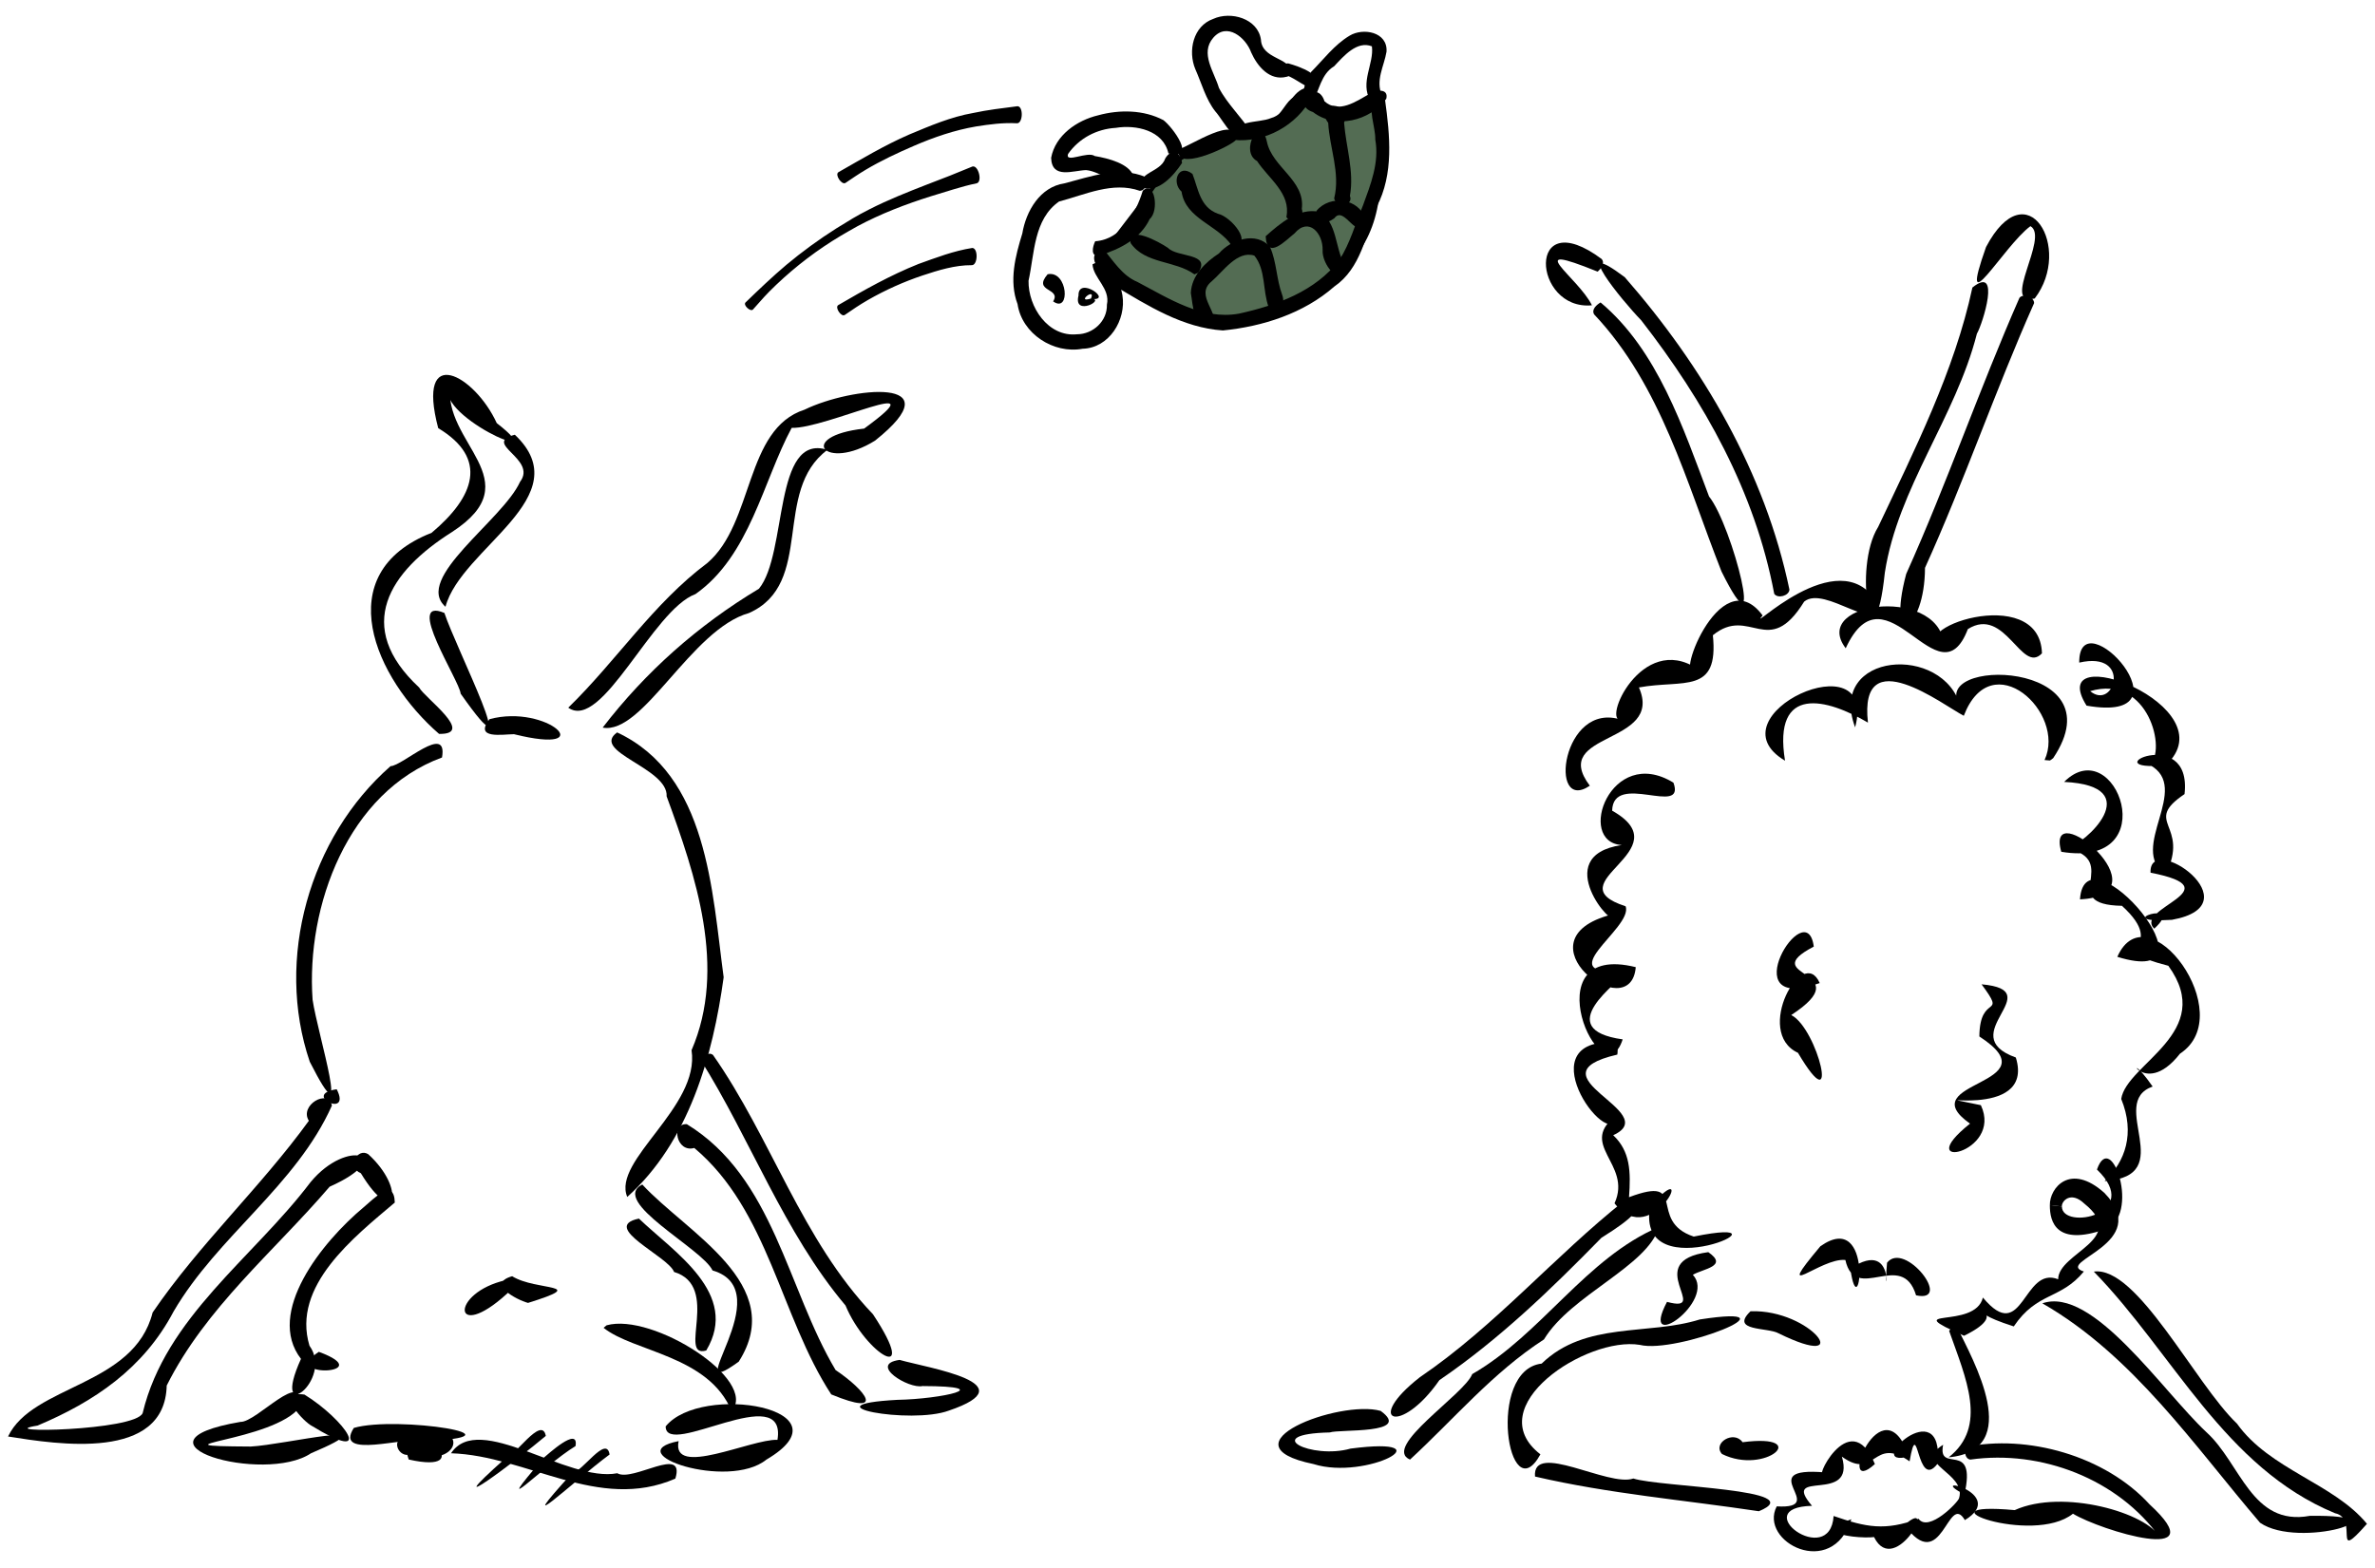
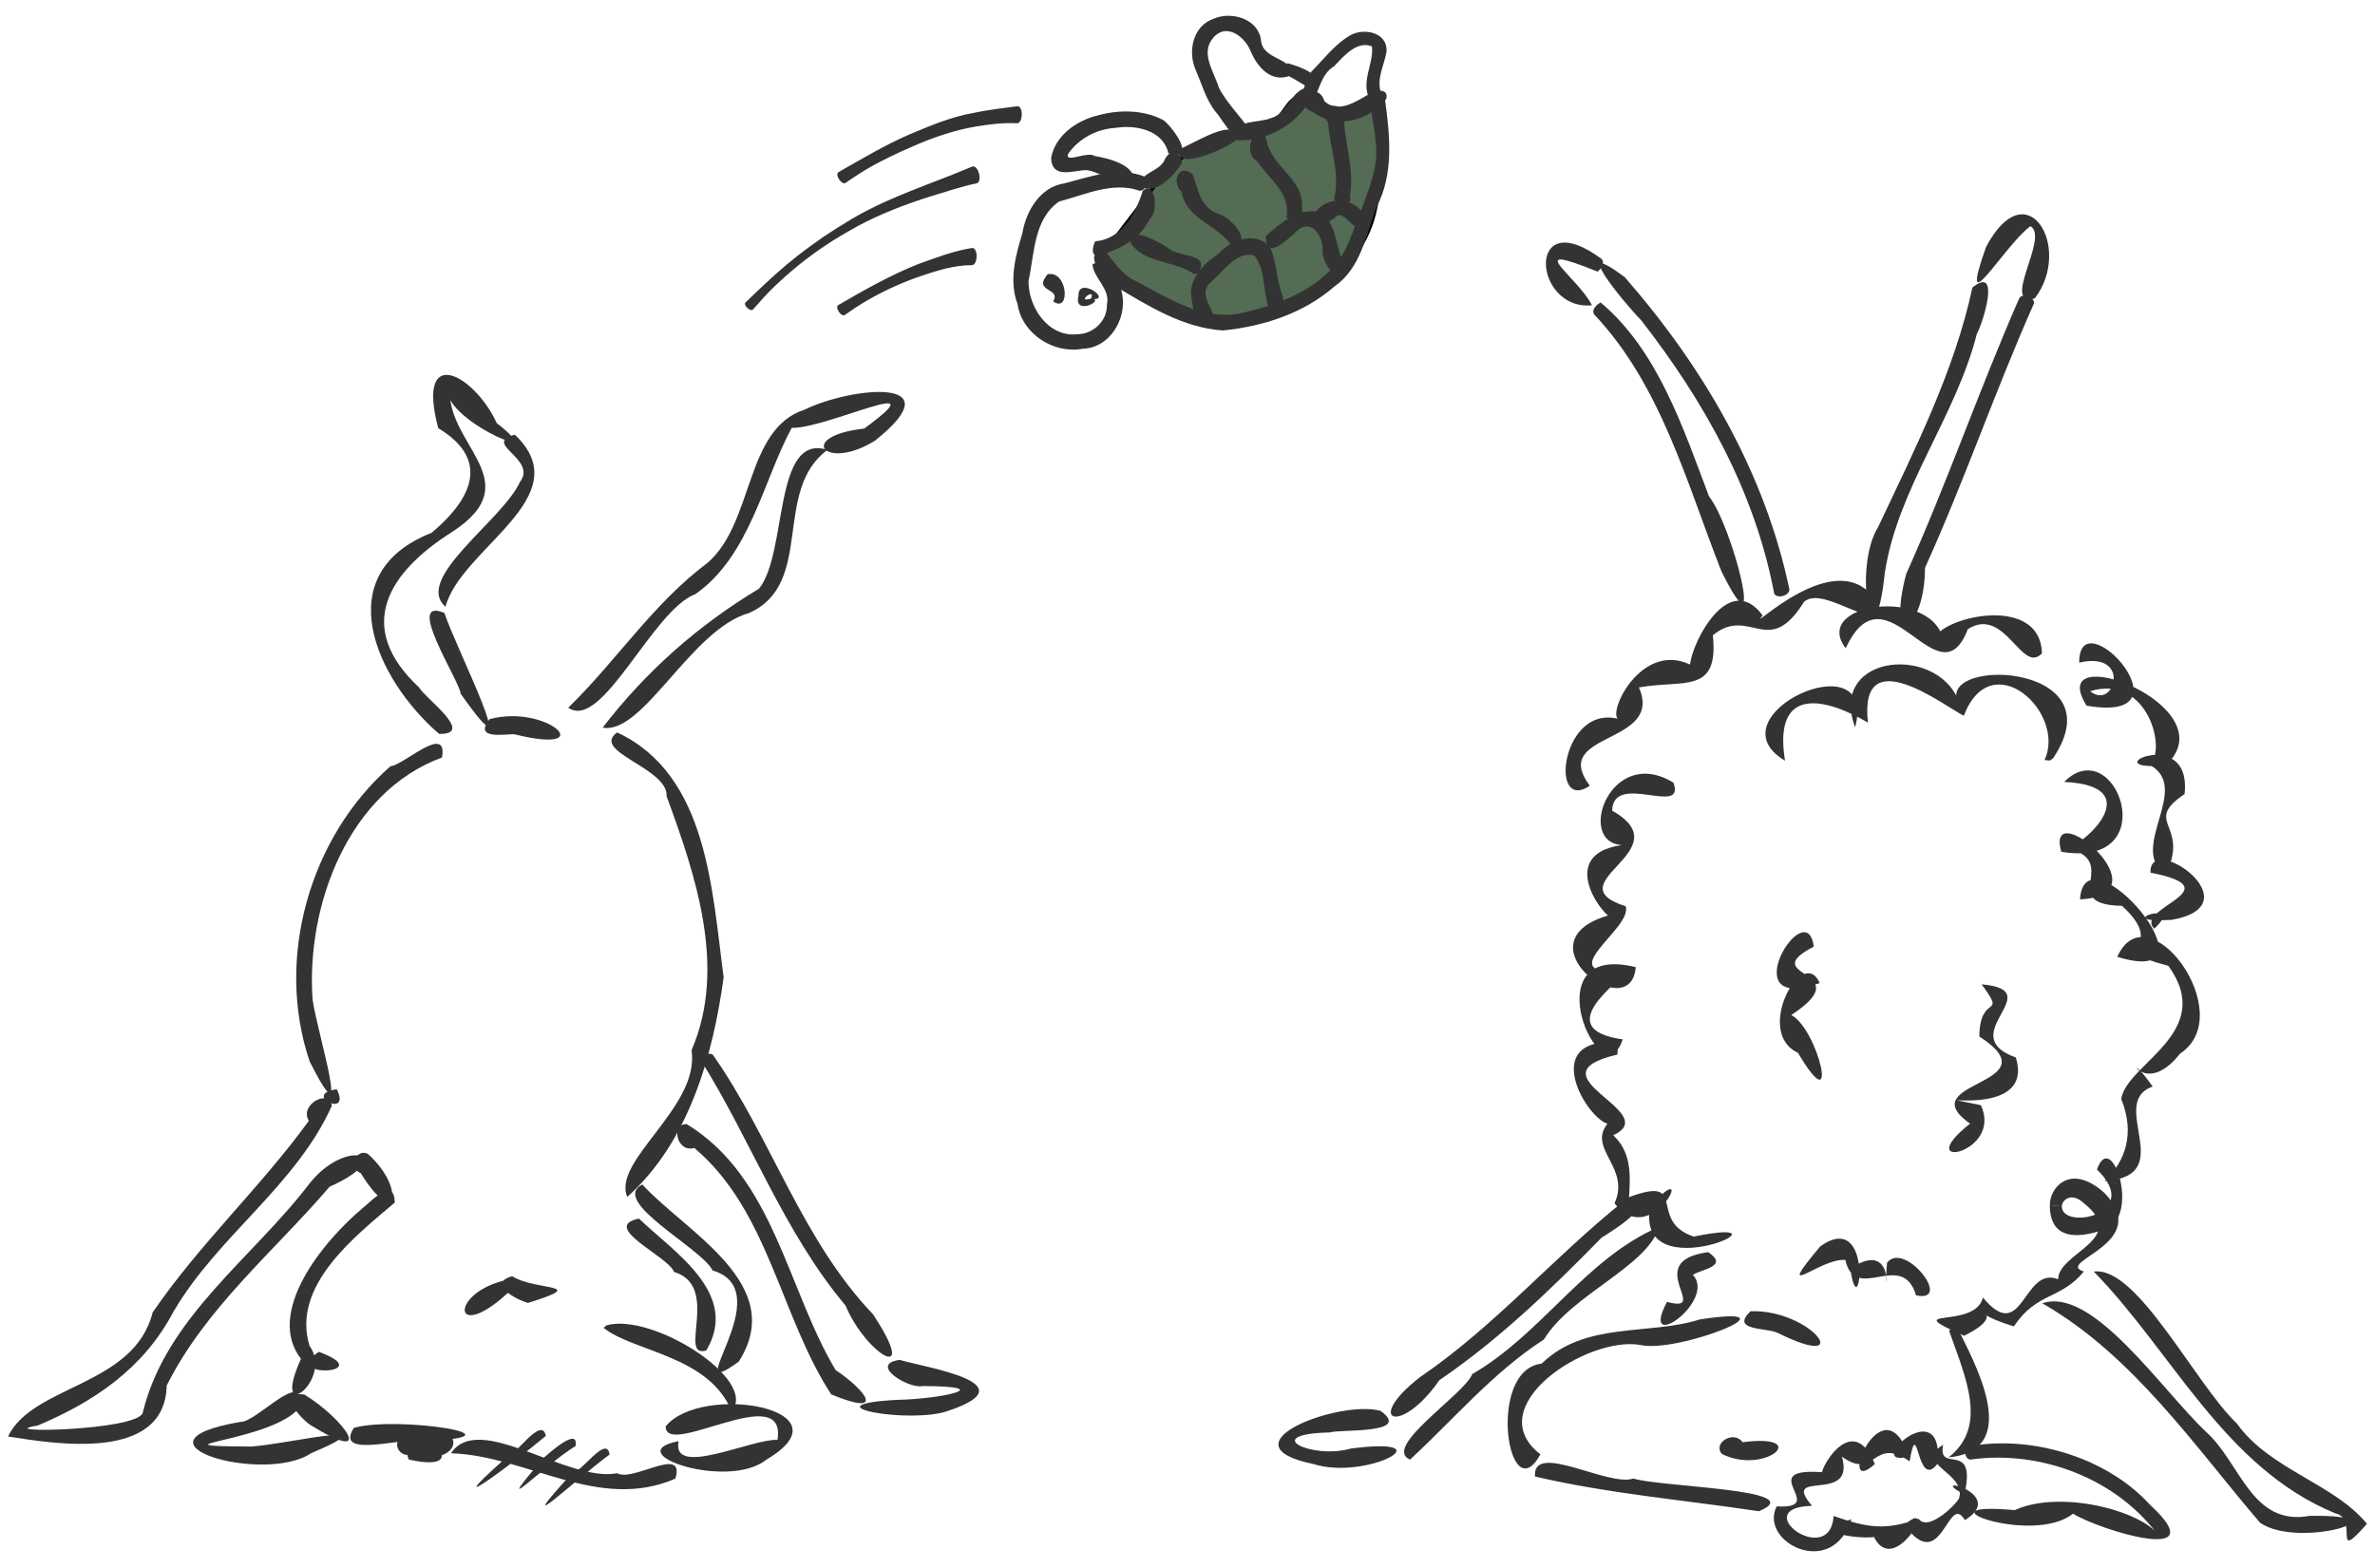
<svg xmlns="http://www.w3.org/2000/svg" viewBox="0 0 158.75 104.775" height="396" width="600">
  <path d="M73.44 17.37s7.634 5.837 11.775 3.65c4.141-2.186 6.171-4.1 6.758-7.35.586-3.25-.036-6.897-.036-6.897s-2.882 1.316-4.482.093-1.145 1.617-4.01 2.116c-2.867.5-4.55 1.44-5.366 2.31-.816.87-1.25 1.643-2.194 2.878-.946 1.235-2.446 3.2-2.446 3.2z" fill="#536c53" fill-rule="evenodd" stroke="#000" stroke-width=".265" />
-   <path d="M29.545 50.647c-6.275 2.303-9.1 9.916-8.65 16.2.337 2.303 2.734 9.901-.19 4.141-2.338-6.878-.015-15.016 5.4-19.761.81-.02 3.845-2.92 3.44-.58zM29.348 49.069c-4.263-3.695-7.423-10.718-.497-13.446 2.862-2.406 3.817-4.966.44-6.997-1.507-5.722 2.432-3.573 3.913-.336 4.139 3.208-4.62-.728-3.09-2.614-.614 3.94 5.451 6.42.099 9.895-4.19 2.644-6.598 6.303-2.193 10.4.336.666 3.807 3.145 1.328 3.098z" />
-   <path d="M34.413 29.066c4.381 4.145-3.594 7.565-4.635 11.503-2.16-1.885 3.823-5.79 4.982-8.352 1.18-1.549-2.581-2.564-.347-3.151zM29.705 40.983c.773 2.35 5.518 11.7 1.086 5.397-.064-.857-3.8-6.544-1.086-5.397z" />
-   <path d="M32.716 48.086c3.889-1.056 7.529 2.463 1.638 1.003-.757.006-2.684.356-1.638-1.003zM37.984 47.317c3.22-3.133 5.677-6.971 9.295-9.673 3.136-2.683 2.488-8.96 6.503-10.255 3.133-1.528 10.106-2.232 4.71 2.071-3.372 2.098-5.303-.295-.729-.805 5.206-3.807-2.557.028-4.846-.047-1.904 3.534-2.8 8.565-6.43 11.113-2.875 1.057-6.235 9.196-8.503 7.596z" />
-   <path d="M55.31 30.077c-3.718 2.765-.826 8.936-5.243 10.91-3.872 1.081-7.08 8.172-9.784 7.662 2.884-3.747 6.373-6.84 10.447-9.286 1.93-2.365.933-10.443 4.58-9.286zM41.249 48.97c6.075 2.839 6.339 10.595 7.122 16.371-.724 5.28-2.334 11.008-6.444 14.688-1.033-2.442 4.877-6.008 4.298-9.811 2.375-5.493.279-11.68-1.666-16.975.114-1.902-5.112-2.975-3.31-4.272zM22.187 73.916c-2.393 5.36-7.64 8.728-10.587 13.777-2.008 3.814-5.31 6.03-9.087 7.622-3.276.527 6.55.364 7.023-.836 1.539-6.424 7.4-10.384 11.218-15.434 2.498-3.03 5.864-1.746 1.279.3-3.723 4.344-8.279 8.078-10.89 13.294-.123 5.072-7.278 3.938-10.605 3.407 1.649-3.46 8.42-3.348 9.664-8.291 3.111-4.565 7.21-8.358 10.443-12.818-.659-1.042 1.305-2.17 1.542-1.021z" />
-   <path d="M24.613 77.171c2.567 2.336 1.776 5.01-.492 1.274-.95-.393-.238-1.734.492-1.274zM22.507 72.83c1.026 2.017-2.391.34 0 0zM47.66 70.538c3.906 5.577 5.931 12.352 10.692 17.335 3.197 4.844-.465 2.705-1.836-.587-4.116-4.881-6.362-11.144-9.7-16.445.181-.22.544-.542.844-.303z" />
-   <path d="M60.13 90.925c1.955.554 8.617 1.583 3.288 3.392-2.527.94-9.694-.385-3.435-.722 2.925-.051 6.812-.906 1.678-.922-.92.208-3.64-1.458-1.53-1.748z" />
-   <path d="M45.91 75.164c5.813 3.559 6.7 10.998 9.942 16.438 2.04 1.375 3.404 3.157-.29 1.63-3.4-5.205-4.184-12.305-9.154-16.477-1.198.34-1.581-1.664-.499-1.59zM42.707 81.476c2.355 2.253 6.772 5.019 4.5 8.82-1.94.555.984-4.309-2.152-5.252-.384-1.052-4.992-3.013-2.348-3.568z" />
-   <path d="M42.931 79.197c2.967 3.226 9.753 6.684 6.446 11.847-4.22 3.05 2.9-4.747-1.75-6.1-.675-1.46-6.912-4.627-4.696-5.747zM26.39 80.403c-2.7 2.293-6.913 5.567-5.704 9.573 1.66 2.297-2.666 5.512-.568.88-2.386-3.092 1.418-7.828 4.188-10.136.657-.546 2.034-2.025 2.083-.317z" />
-   <path d="M21.313 90.385c4.126 1.524-2.755 1.786 0 0zM20.352 93.244c2.673 1.643 4.897 4.798.395 2.036-.718-.48-2.284-2.308-.395-2.036z" />
-   <path d="M23.65 95.473c2.866-.84 12.12.603 4.514.889-.9-.37-5.895 1.272-4.514-.889z" />
-   <path d="M20.067 94.05c-1.732 2.364-10.634 2.626-3.303 2.668 2.275-.12 9.65-1.932 4.027.448-3.129 2.104-12.837-.713-4.718-2.097 1.087.043 4.281-3.705 3.994-1.019zM34.234 85.33c1.628 1.014 5.271.47 1.061 1.784-.79-.212-2.788-1.293-1.061-1.784zM40.545 88.612c3.076-.866 10.17 3.66 8.359 5.745-1.527-3.733-6.548-3.959-8.559-5.577l.2-.168z" />
-   <path d="M44.494 95.37c2.384-2.935 12.5-1.17 6.735 2.221-2.563 2.074-9.963-.44-5.868-1.236-.51 2.481 4.86-.157 6.607-.086.655-4.062-7.479 1.293-7.474-.898z" />
-   <path d="M45.141 98.862c-5.15 2.241-9.902-1.535-14.993-1.695 1.868-2.837 7.754 1.975 11.114 1.336 1.036.612 4.572-1.919 3.88.359z" />
-   <path d="M26.771 96.161c4.706-1.774 4.353 1.992 1.053 1.12-.052-2.537 4.182 1.36-.504.304-1.068-2.79 6.158-.418.348-.513-.69.66-1.54-.447-.897-.91zM40.746 97.25c-2.433 1.8-6.81 5.967-2.442 1.173.57.056 2.23-2.527 2.442-1.174zM38.469 96.686c-2.164 1.318-5.942 5.246-2.13.786.248-.198 2.369-2.165 2.13-.786zM36.483 96.006c-1.934 1.64-7.558 5.833-2.713 1.508.551-.008 2.445-2.927 2.713-1.508zM119.61 39.425c-1.638-7.851-5.788-14.92-11.008-20.893-3.696-2.773-.214 1.537 1.097 2.88 4.212 5.41 7.612 11.475 8.894 18.29.234.342.988.136 1.016-.277z" />
-   <path d="M107.055 17.315c-5.078-3.781-4.633 3.472-.646 3.098-.932-1.892-4.848-4.37.38-2.25.212-.187.515-.56.266-.848zM106.553 21.018c4.493 4.758 6.172 11.256 8.515 17.19 3.068 6.2.741-3.05-.832-5.014-1.736-4.594-3.43-9.767-7.25-12.972-.249.146-.626.46-.433.796zM136.006 19.955c2.57-3.361-.511-8.639-3.256-3.437-1.924 5.431 1.16-.054 2.968-1.397 1.289.72-2.028 5.41.288 4.834z" />
-   <path d="M131.839 19.225c-1.194 5.58-3.884 10.89-6.3 16.008-1.737 2.772-.271 9.89.447 3.058.87-5.673 4.733-10.387 6.154-15.98.388-.662 1.639-4.649-.301-3.086zM134.984 19.914c-2.674 6.09-4.841 12.392-7.57 18.461-1.351 5.086 1.24 3.894 1.257-.409 2.633-5.803 4.698-11.867 7.293-17.699.005-.41-.723-.672-.98-.353zM137.238 50.692c4.44-6.627-8.608-6.782-6.176-3.4-1.118-4.29-8.95-3.709-7.062 1.339 1.592-5.97-9.742-.776-4.685 2.23-.841-5.148 2.84-4.145 5.543-2.546-.632-5.564 5.074-1.134 6.407-.457 1.844-4.826 6.872-.217 5.397 2.96l.364.03.212-.156z" />
-   <path d="M136.489 43.682c-.143-4.832-9.679-1.52-6.538-.223.165-4.36-9.046-3.356-6.58-.116 2.699-5.84 6.212 3.815 8.165-1.281 2.499-1.578 3.594 3.068 4.953 1.62z" />
-   <path d="M125.46 40.268c-2.594-4.205-8.835 2.315-7.644.88-2.891-3.892-6.106 5.105-4.368 3.562-3.733-2.467-6.423 3.662-5.054 3.422-4-1.332-4.936 6.31-2.127 4.402-2.741-3.634 4.987-2.696 3.282-6.571 2.98-.543 5.355.5 4.942-3.49 2.476-2.018 3.703 1.636 6.102-2.246 1.367-1.145 5.102 2.364 4.867.04zM111.856 52.33c-4.199-2.576-6.542 3.979-3.452 4.17-4.975.73-.3 5.873-.667 4.642-6.513 1.683 1.268 7.583 1.6 3.523-7.087-1.76-2.229 9.024-.874 4.829-4.82-.673-.318-3.831.456-4.632-5.756.64.293-2.79-.26-4.267-4.865-1.574 3.855-3.705-.9-6.393.068-2.64 4.943.44 4.097-1.873z" />
-   <path d="M107.782 69.683c-5.905-.135.113 7.872.403 4.79-2.896 2.035.964 3.294-.267 5.981 2.55 3.306 5.7-3.538 2.379.213-1.035 5.77 10.392.488 2.915 2.012-3.156-1.047-.271-4.154-4.325-2.633.125-1.706.089-3.062-1.057-4.145 3.425-1.555-5.75-3.99.274-5.39.048-.279.051-.76-.322-.828zM138.98 44.303c3.538-.812 2.367 3.257.73 1.908 3.91-1.165 5.139 4.037 3.97 4.924 2.88 1.546-1.495 5.616 1.077 7.34 1.67-3.388-1.603-3.45 1.262-5.38.543-4.8-6.38-1.438-1.255-1.928 4.304-3.957-8.216-8.637-5.294-3.987 7.352 1.28-.524-7.325-.49-2.877z" />
-   <path d="M137.971 52.28c5.624.268 1.405 4.172.175 4.438 3.742.84-.739 3.761 3.69 3.846 3.285 2.991-1.431 2.826 3.1 4.009 3.229 4.46-2.786 6.533-3.15 8.902.943 2.312.268 4.199-1.11 5.494 5.03-.335.139-5.236 3.211-6.322-2.17-3.117-.734 1.077 1.83-2.199 4.007-2.634-2.173-11.014-4.191-6.473 7.316 2.257-2.155-8.891-2.496-3.844 5.938-.274-2.386-7.162-1.25-3.18 7 1.163 3.631-8.11.191-4.671zM137.821 80.663c-.034-.333.58-1.064 1.5-.188 2.972 2.391-1.74 3.271-1.75 5.058-2.365-.935-2.33 4.472-5.03 1.223-.523 2.193-5.798.547-1.26 2.555 3.584-1.749-.913-1.98 3.324-.625 1.568-2.325 3.114-1.768 4.685-3.67-2.041-.658 4.697-1.86 1.366-5.263-2.283-2.039-3.656-.325-3.64.82z" />
-   <path d="M137.016 80.572c-.008 1.141.432 2.76 3.689 1.62 2.407-.844.434-6.796-.54-3.995 3.134 3.005-2.351 4.082-2.344 2.466zM143.747 58.348c5.64 1.103-1.158 2.364.247 3.744 2.264-2.08-3.266-.313 1.181-.592 5.604-1.007-1.559-5.97-1.428-3.152zM136.514 87.142c6.086 3.491 10.197 9.586 14.553 14.67 2.601 1.806 10.114-.561 3.322-.46-3.888.712-4.608-3.51-6.907-5.594-2.966-2.78-7.605-9.78-10.968-8.616z" />
-   <path d="M139.956 85.022c5.31 5.456 8.734 13.104 16.123 16.155 1.645.337-.266 3.43 2.133.707-2.217-2.706-6.487-3.612-8.692-6.703-2.794-2.657-6.675-10.57-9.564-10.16zM108.617 80.247c-4.73 3.75-8.653 8.396-13.708 11.834-3.804 2.976-1.294 3.938 1.305.196 4.01-2.734 7.475-6.088 10.83-9.518.364-.254 4.02-2.359 1.573-2.512z" />
-   <path d="M92.286 94.334c-2.74-.773-10.773 2.26-4.485 3.556 3.541 1.116 9.05-1.892 2.473-1.035-2.603.742-6.112-.975-1.387-1.08.618-.231 5.565.136 3.4-1.44z" />
-   <path d="M94.248 97.59c2.957-2.726 5.525-5.813 8.954-8.035 1.81-2.995 6.931-4.88 7.689-7.523-4.902 2.094-7.836 7.166-12.484 9.842-.518 1.355-6.061 4.889-4.16 5.716zM130.284 88.984c1.116 3.169 2.604 6.383-.032 8.456 5.074-.483 1.626-6.51.55-8.732l-.356.07-.162.206z" />
-   <path d="M129.514 97.86c.462-4.969-5.135.369-1.908-.476-1.791-5.18-4.96 2.933-2.285.504-1.706-4.14-4.34 1.624-3.317.56-4.997-.426.377 2.476-3.244 2.27-1.228 2.364 3.703 4.933 4.99.863-3.836 1.295 3.578 1.484 1.388.896 1.3 3.433 4.583-2.62 2.155-.517 2.53 3.48 2.896-2.272 4.043-.324 2.96-1.798-2.79-3.144-.029-1.717.842-3.716-1.825-1.318-1.424-3.32-2.055 1.275 1.58 1.86 1.066 3.57-.05.257-2.033 2.315-2.713 1.375-2.25.826-3.485.576-5.672-.183-.241 3.575-5.848-.566-1.445-.68-2.171-2.538 2.943-.053 1.997-3.287 2.277 1.639 2.052-1.426 4.525.313.575-3.296.45 2.03 1.873.154z" />
-   <path d="M131.7 97.59c4.722-.67 9.88 1.29 12.687 5.234-.805-1.664-6.503-3.31-9.719-1.856-6.839-.616 1.179 2.413 3.893.24 1.846 1.123 9.606 3.494 5.123-.623-2.958-3.245-8.18-4.707-12.323-3.83-.044.284-.042.771.339.836zM115.101 97.216c2.91 1.447 6.066-1.395 1.376-.788-.582-.828-2.035.06-1.376.788zM102.603 98.723c4.93 1.15 9.971 1.569 14.963 2.32 3.592-1.48-6.614-1.61-8.39-2.188-1.659.591-6.769-2.524-6.573-.132z" />
-   <path d="M102.964 97.239c-4.1-3.177 3.08-7.909 6.645-7.319 2.458.619 10.98-2.772 4.011-1.7-3.468 1.088-7.643.107-10.573 2.952-3.716.426-2.232 9.995-.083 6.067z" />
-   <path d="M114.186 83.72c-4.543.605.27 4.137-2.76 3.325-1.917 3.619 3.352-.054 1.728-1.81.695-.41 2.399-.569 1.032-1.515zM121.237 63.29c-3.981 2.087 3.18 1.507-1.506 4.577 1.773.896 3.335 7.403.448 2.525-2.97-1.375.332-7.268 1.454-4.663-5.96 2.153-.876-6.13-.396-2.438zM132.452 65.812c4.614.412-1.946 3.37 2.29 4.894 1.36 4.4-7.334 2.126-2.337 3.188 1.525 3.249-4.811 4.484-.724 1.234-4.075-2.879 5.691-2.542.623-5.828.029-2.962 1.877-1.145.148-3.488zM128.074 86.607c-.942-3.116-4.06.602-4.726-2.363-1.66-.171-4.915 2.949-1.67-.918 3.653-2.577 2.586 5.731 2.003 1.493 3.326-2.24 2.146 3.131 2.453-.391 1.174-1.504 4.457 2.717 1.94 2.179zM117.009 87.672c4.087-.146 7.123 4.062 1.875 1.475-.721-.41-3.28-.122-1.875-1.475zM33.88 86.506c-3.645 3.316-3.843-.058-.066-.916.168.239.385.686.066.916zM67.977 8.242c-.922-.05-1.836.07-2.744.215-1.434.246-2.807.718-4.138 1.292-1.107.479-2.208.991-3.244 1.61-.467.278-.885.567-1.334.869-.253.168-.73-.545-.477-.714 1.55-.881 3.084-1.802 4.722-2.515 1.39-.58 2.782-1.18 4.277-1.443.981-.211 1.978-.326 2.974-.454.402.013.366 1.152-.036 1.14zM65.284 12.256c-1.041.213-2.05.571-3.07.87-1.685.53-3.333 1.162-4.893 1.996-.378.202-.745.427-1.117.64-1.553.925-3 2.026-4.31 3.271-.711.676-.932.952-1.563 1.66-.165.179-.668-.288-.503-.466.88-.85 1.796-1.728 2.73-2.516a31.726 31.726 0 0 1 3.344-2.44c.963-.587 1.23-.777 2.226-1.284 1.227-.625 2.515-1.135 3.797-1.635a89.358 89.358 0 0 0 3.077-1.22c.398-.1.68 1.024.282 1.124zM64.955 17.73c-1.126-.007-2.225.337-3.283.686a20.395 20.395 0 0 0-3.655 1.64c-.642.373-.952.597-1.553 1.003-.232.156-.673-.5-.44-.656 1.736-1.013 3.49-2.002 5.36-2.75 1.182-.423 2.36-.88 3.607-1.074.406.013.37 1.163-.036 1.15zM92.58 6.68c.326 2.378.597 4.95-.566 7.158-.71 1.873-1.055 4.108-2.832 5.325-2.046 1.796-4.775 2.668-7.442 2.932-2.674-.174-5.015-1.655-7.252-2.994-.662-.472-2.243-2.176-.701-2.4.582.667 1.227 1.74 2.23 2.144 2.092 1.097 4.32 2.57 6.799 2.125 2.495-.55 5.1-1.483 6.71-3.589.72-1.114 1.07-2.437 1.583-3.659.513-1.402 1.095-2.865.818-4.387.023-.879-.55-2.072-.03-2.751.205-.09.56-.16.683.096z" />
-   <path d="M73.206 16.131c1.762-.13 2.717-1.87 3.18-3.379.792-.737 1.116 1.34.462 1.893-.62 1.323-1.997 2.01-3.32 2.429-.668.163-.502-.584-.322-.943zM92.66 6.61c-1.085 1.47-3.39 2.05-4.896.882-1.53-.494.277-2.276.768-.72.938.845 2.124.004 3.003-.492.38-.274 1.313-.407 1.125.33z" />
-   <path d="M76.185 12.757c-1.818-.637-3.653.262-5.398.718-1.698 1.19-1.635 3.47-2.037 5.296-.03 1.748 1.308 3.776 3.236 3.579 1.077-.004 2.032-.882 2.002-1.98.241-1.087-.908-1.776-.962-2.695 1.226-.684 1.837 1.13 1.998 2.062.27 1.65-.886 3.537-2.662 3.581-1.938.36-4.05-.999-4.347-2.986-.585-1.55-.145-3.213.319-4.724.25-1.497 1.183-3.108 2.812-3.348 1.753-.454 3.666-1.178 5.442-.418.117.312.016.903-.403.915zM87.667 6.521c-.976 1.856-3.119 3.042-5.212 2.833-.208-1.414 1.647-1.085 2.505-1.46 1.042-.277 1.285-1.648 2.208-1.983.258.101.378.381.499.61z" />
-   <path d="M82.59 9.387c-.56.514-4.134 2.145-3.8.59.702-.172 4.043-2.432 3.8-.59z" />
-   <path d="M79.01 10.896c-.543.824-1.554 1.992-2.61 1.666-.514-1.032 1.175-1.007 1.486-1.963.417-.719 1.038-.453 1.125.297z" />
-   <path d="M78.099 10.256c-.342-1.547-2.169-1.93-3.52-1.707-1.269.074-2.457.696-3.189 1.748-.211.647 1.302-.213 1.788.136.917.155 2.28.505 2.586 1.327-.907.99-2.12-.3-3.164-.387-.87.02-2.296.63-2.34-.822.283-1.51 1.725-2.506 3.144-2.842 1.422-.39 3.04-.373 4.36.323.595.438 2.315 2.737.335 2.224zM84.803 20.545c-.419-1.119-.178-2.488-.96-3.455-1.141-.363-2.074 1.054-2.858 1.725-1.204.983.731 2.188-.015 3.027-1.187.282-1.226-1.438-1.373-2.255.053-1.173.97-2.048 1.88-2.643.797-.926 2.519-1.511 3.418-.42.44.991.421 2.144.807 3.184.263.692-.212 1.24-.9.837z" />
-   <path d="M84.6 15.795c.965-.862 2.192-1.912 3.577-1.633 1.214.672 1.05 2.4 1.684 3.521-.292 1.598-1.52-.054-1.454-.955.032-1.13-.933-2.238-1.874-1.127-.58.455-1.857 1.838-1.933.194z" />
-   <path d="M87.998 14.094c.904-1.093 2.853-.85 3.28.574-.514 1.69-1.406-1.025-2.09-.072-.578.415-1.365.498-1.19-.502z" />
-   <path d="M89.179 13.26c.423-1.69-.308-3.361-.399-5.044-1.064-1.475 1.605-1.56 1.062-.01.126 1.629.684 3.247.39 4.89.269.711-.97.745-1.053.164zM85.984 14.516c.325-1.587-1.199-2.58-1.96-3.75-1.2-.638.24-3.195.657-1.3.345 1.722 2.578 2.585 2.335 4.5.228.67-.624 1.077-1.032.55zM82.34 16.431c-.923-1.39-3.086-1.784-3.363-3.619-.685-.604-.227-1.92.73-1.184.388.98.489 2.227 1.71 2.666.873.18 2.473 2.099.922 2.137zM79.837 18.342c-1.294-.94-3.289-.683-4.262-2.087-.252-1.246 1.874-.11 2.501.324.647.656 2.896.315 2.016 1.658l-.255.105z" />
-   <path d="M85.997 5.134c-1.133.29-1.957-.706-2.365-1.626-.359-.997-1.625-2.05-2.538-.98-.894 1.032.068 2.28.383 3.351.583 1.11 1.532 1.964 2.188 3.024-.941 1.228-1.844-.813-2.433-1.458-.632-.801-.913-1.875-1.333-2.818-.509-1.213-.153-2.887 1.195-3.363 1.177-.538 2.988-.027 3.19 1.39.063 1.294 1.93 1.195 2.007 2.122-.012.16-.122.339-.294.358zM72.913 19.984c.385-.843-1.055.307 0-.021 1.067.035-1.191 1.24-.824-.201-.039-1.363 2.407.406.824.222zM91.594 6.72c-.702-1.214.26-2.462.107-3.622-.993-.394-1.88.644-2.524 1.332-.894.528-.99 1.658-1.427 2.324-1.1.149-.473-1.446-.115-1.94.827-.832 1.554-1.818 2.572-2.427.908-.555 2.562-.251 2.471 1.07-.16.97-.758 1.92-.3 2.933-.08.255-.555.563-.784.33z" />
-   <path d="M86.13 4.244c.708.202 2.585.824 1.56 1.65-.586-.12-1.262-.815-2.023-.954-.073-.253.148-.763.462-.696zM70.394 20.152c.569-.915-1.401-.615-.368-1.815 1.358-.28 1.54 2.646.368 1.815z" />
+   <g fill="#333">
+     <path d="M29.545 50.647c-6.275 2.303-9.1 9.916-8.65 16.2.337 2.303 2.734 9.901-.19 4.141-2.338-6.878-.015-15.016 5.4-19.761.81-.02 3.845-2.92 3.44-.58zM29.348 49.069c-4.263-3.695-7.423-10.718-.497-13.446 2.862-2.406 3.817-4.966.44-6.997-1.507-5.722 2.432-3.573 3.913-.336 4.139 3.208-4.62-.728-3.09-2.614-.614 3.94 5.451 6.42.099 9.895-4.19 2.644-6.598 6.303-2.193 10.4.336.666 3.807 3.145 1.328 3.098z" />
+     <path d="M34.413 29.066c4.381 4.145-3.594 7.565-4.635 11.503-2.16-1.885 3.823-5.79 4.982-8.352 1.18-1.549-2.581-2.564-.347-3.151zM29.705 40.983c.773 2.35 5.518 11.7 1.086 5.397-.064-.857-3.8-6.544-1.086-5.397z" />
+     <path d="M32.716 48.086c3.889-1.056 7.529 2.463 1.638 1.003-.757.006-2.684.356-1.638-1.003zM37.984 47.317c3.22-3.133 5.677-6.971 9.295-9.673 3.136-2.683 2.488-8.96 6.503-10.255 3.133-1.528 10.106-2.232 4.71 2.071-3.372 2.098-5.303-.295-.729-.805 5.206-3.807-2.557.028-4.846-.047-1.904 3.534-2.8 8.565-6.43 11.113-2.875 1.057-6.235 9.196-8.503 7.596z" />
+     <path d="M55.31 30.077c-3.718 2.765-.826 8.936-5.243 10.91-3.872 1.081-7.08 8.172-9.784 7.662 2.884-3.747 6.373-6.84 10.447-9.286 1.93-2.365.933-10.443 4.58-9.286zM41.249 48.97c6.075 2.839 6.339 10.595 7.122 16.371-.724 5.28-2.334 11.008-6.444 14.688-1.033-2.442 4.877-6.008 4.298-9.811 2.375-5.493.279-11.68-1.666-16.975.114-1.902-5.112-2.975-3.31-4.272zM22.187 73.916c-2.393 5.36-7.64 8.728-10.587 13.777-2.008 3.814-5.31 6.03-9.087 7.622-3.276.527 6.55.364 7.023-.836 1.539-6.424 7.4-10.384 11.218-15.434 2.498-3.03 5.864-1.746 1.279.3-3.723 4.344-8.279 8.078-10.89 13.294-.123 5.072-7.278 3.938-10.605 3.407 1.649-3.46 8.42-3.348 9.664-8.291 3.111-4.565 7.21-8.358 10.443-12.818-.659-1.042 1.305-2.17 1.542-1.021z" />
+     <path d="M24.613 77.171c2.567 2.336 1.776 5.01-.492 1.274-.95-.393-.238-1.734.492-1.274zM22.507 72.83c1.026 2.017-2.391.34 0 0zM47.66 70.538c3.906 5.577 5.931 12.352 10.692 17.335 3.197 4.844-.465 2.705-1.836-.587-4.116-4.881-6.362-11.144-9.7-16.445.181-.22.544-.542.844-.303z" />
+     <path d="M60.13 90.925c1.955.554 8.617 1.583 3.288 3.392-2.527.94-9.694-.385-3.435-.722 2.925-.051 6.812-.906 1.678-.922-.92.208-3.64-1.458-1.53-1.748z" />
+     <path d="M45.91 75.164c5.813 3.559 6.7 10.998 9.942 16.438 2.04 1.375 3.404 3.157-.29 1.63-3.4-5.205-4.184-12.305-9.154-16.477-1.198.34-1.581-1.664-.499-1.59zM42.707 81.476c2.355 2.253 6.772 5.019 4.5 8.82-1.94.555.984-4.309-2.152-5.252-.384-1.052-4.992-3.013-2.348-3.568z" />
+     <path d="M42.931 79.197c2.967 3.226 9.753 6.684 6.446 11.847-4.22 3.05 2.9-4.747-1.75-6.1-.675-1.46-6.912-4.627-4.696-5.747zM26.39 80.403c-2.7 2.293-6.913 5.567-5.704 9.573 1.66 2.297-2.666 5.512-.568.88-2.386-3.092 1.418-7.828 4.188-10.136.657-.546 2.034-2.025 2.083-.317z" />
+     <path d="M21.313 90.385c4.126 1.524-2.755 1.786 0 0zM20.352 93.244c2.673 1.643 4.897 4.798.395 2.036-.718-.48-2.284-2.308-.395-2.036z" />
+     <path d="M23.65 95.473c2.866-.84 12.12.603 4.514.889-.9-.37-5.895 1.272-4.514-.889z" />
+     <path d="M20.067 94.05c-1.732 2.364-10.634 2.626-3.303 2.668 2.275-.12 9.65-1.932 4.027.448-3.129 2.104-12.837-.713-4.718-2.097 1.087.043 4.281-3.705 3.994-1.019zM34.234 85.33c1.628 1.014 5.271.47 1.061 1.784-.79-.212-2.788-1.293-1.061-1.784zM40.545 88.612c3.076-.866 10.17 3.66 8.359 5.745-1.527-3.733-6.548-3.959-8.559-5.577l.2-.168z" />
+     <path d="M44.494 95.37c2.384-2.935 12.5-1.17 6.735 2.221-2.563 2.074-9.963-.44-5.868-1.236-.51 2.481 4.86-.157 6.607-.086.655-4.062-7.479 1.293-7.474-.898z" />
+     <path d="M45.141 98.862c-5.15 2.241-9.902-1.535-14.993-1.695 1.868-2.837 7.754 1.975 11.114 1.336 1.036.612 4.572-1.919 3.88.359z" />
+     <path d="M26.771 96.161c4.706-1.774 4.353 1.992 1.053 1.12-.052-2.537 4.182 1.36-.504.304-1.068-2.79 6.158-.418.348-.513-.69.66-1.54-.447-.897-.91zM40.746 97.25c-2.433 1.8-6.81 5.967-2.442 1.173.57.056 2.23-2.527 2.442-1.174zM38.469 96.686c-2.164 1.318-5.942 5.246-2.13.786.248-.198 2.369-2.165 2.13-.786zM36.483 96.006c-1.934 1.64-7.558 5.833-2.713 1.508.551-.008 2.445-2.927 2.713-1.508zM119.61 39.425c-1.638-7.851-5.788-14.92-11.008-20.893-3.696-2.773-.214 1.537 1.097 2.88 4.212 5.41 7.612 11.475 8.894 18.29.234.342.988.136 1.016-.277z" />
+     <path d="M107.055 17.315c-5.078-3.781-4.633 3.472-.646 3.098-.932-1.892-4.848-4.37.38-2.25.212-.187.515-.56.266-.848zM106.553 21.018c4.493 4.758 6.172 11.256 8.515 17.19 3.068 6.2.741-3.05-.832-5.014-1.736-4.594-3.43-9.767-7.25-12.972-.249.146-.626.46-.433.796zM136.006 19.955c2.57-3.361-.511-8.639-3.256-3.437-1.924 5.431 1.16-.054 2.968-1.397 1.289.72-2.028 5.41.288 4.834z" />
+     <path d="M131.839 19.225c-1.194 5.58-3.884 10.89-6.3 16.008-1.737 2.772-.271 9.89.447 3.058.87-5.673 4.733-10.387 6.154-15.98.388-.662 1.639-4.649-.301-3.086zM134.984 19.914c-2.674 6.09-4.841 12.392-7.57 18.461-1.351 5.086 1.24 3.894 1.257-.409 2.633-5.803 4.698-11.867 7.293-17.699.005-.41-.723-.672-.98-.353zM137.238 50.692c4.44-6.627-8.608-6.782-6.176-3.4-1.118-4.29-8.95-3.709-7.062 1.339 1.592-5.97-9.742-.776-4.685 2.23-.841-5.148 2.84-4.145 5.543-2.546-.632-5.564 5.074-1.134 6.407-.457 1.844-4.826 6.872-.217 5.397 2.96l.364.03.212-.156z" />
+     <path d="M136.489 43.682c-.143-4.832-9.679-1.52-6.538-.223.165-4.36-9.046-3.356-6.58-.116 2.699-5.84 6.212 3.815 8.165-1.281 2.499-1.578 3.594 3.068 4.953 1.62z" />
+     <path d="M125.46 40.268c-2.594-4.205-8.835 2.315-7.644.88-2.891-3.892-6.106 5.105-4.368 3.562-3.733-2.467-6.423 3.662-5.054 3.422-4-1.332-4.936 6.31-2.127 4.402-2.741-3.634 4.987-2.696 3.282-6.571 2.98-.543 5.355.5 4.942-3.49 2.476-2.018 3.703 1.636 6.102-2.246 1.367-1.145 5.102 2.364 4.867.04zM111.856 52.33c-4.199-2.576-6.542 3.979-3.452 4.17-4.975.73-.3 5.873-.667 4.642-6.513 1.683 1.268 7.583 1.6 3.523-7.087-1.76-2.229 9.024-.874 4.829-4.82-.673-.318-3.831.456-4.632-5.756.64.293-2.79-.26-4.267-4.865-1.574 3.855-3.705-.9-6.393.068-2.64 4.943.44 4.097-1.873z" />
+     <path d="M107.782 69.683c-5.905-.135.113 7.872.403 4.79-2.896 2.035.964 3.294-.267 5.981 2.55 3.306 5.7-3.538 2.379.213-1.035 5.77 10.392.488 2.915 2.012-3.156-1.047-.271-4.154-4.325-2.633.125-1.706.089-3.062-1.057-4.145 3.425-1.555-5.75-3.99.274-5.39.048-.279.051-.76-.322-.828zM138.98 44.303c3.538-.812 2.367 3.257.73 1.908 3.91-1.165 5.139 4.037 3.97 4.924 2.88 1.546-1.495 5.616 1.077 7.34 1.67-3.388-1.603-3.45 1.262-5.38.543-4.8-6.38-1.438-1.255-1.928 4.304-3.957-8.216-8.637-5.294-3.987 7.352 1.28-.524-7.325-.49-2.877z" />
+     <path d="M137.971 52.28c5.624.268 1.405 4.172.175 4.438 3.742.84-.739 3.761 3.69 3.846 3.285 2.991-1.431 2.826 3.1 4.009 3.229 4.46-2.786 6.533-3.15 8.902.943 2.312.268 4.199-1.11 5.494 5.03-.335.139-5.236 3.211-6.322-2.17-3.117-.734 1.077 1.83-2.199 4.007-2.634-2.173-11.014-4.191-6.473 7.316 2.257-2.155-8.891-2.496-3.844 5.938-.274-2.386-7.162-1.25-3.18 7 1.163 3.631-8.11.191-4.671zM137.821 80.663c-.034-.333.58-1.064 1.5-.188 2.972 2.391-1.74 3.271-1.75 5.058-2.365-.935-2.33 4.472-5.03 1.223-.523 2.193-5.798.547-1.26 2.555 3.584-1.749-.913-1.98 3.324-.625 1.568-2.325 3.114-1.768 4.685-3.67-2.041-.658 4.697-1.86 1.366-5.263-2.283-2.039-3.656-.325-3.64.82z" />
+     <path d="M137.016 80.572c-.008 1.141.432 2.76 3.689 1.62 2.407-.844.434-6.796-.54-3.995 3.134 3.005-2.351 4.082-2.344 2.466zM143.747 58.348c5.64 1.103-1.158 2.364.247 3.744 2.264-2.08-3.266-.313 1.181-.592 5.604-1.007-1.559-5.97-1.428-3.152zM136.514 87.142c6.086 3.491 10.197 9.586 14.553 14.67 2.601 1.806 10.114-.561 3.322-.46-3.888.712-4.608-3.51-6.907-5.594-2.966-2.78-7.605-9.78-10.968-8.616z" />
+     <path d="M139.956 85.022c5.31 5.456 8.734 13.104 16.123 16.155 1.645.337-.266 3.43 2.133.707-2.217-2.706-6.487-3.612-8.692-6.703-2.794-2.657-6.675-10.57-9.564-10.16zM108.617 80.247c-4.73 3.75-8.653 8.396-13.708 11.834-3.804 2.976-1.294 3.938 1.305.196 4.01-2.734 7.475-6.088 10.83-9.518.364-.254 4.02-2.359 1.573-2.512z" />
+     <path d="M92.286 94.334c-2.74-.773-10.773 2.26-4.485 3.556 3.541 1.116 9.05-1.892 2.473-1.035-2.603.742-6.112-.975-1.387-1.08.618-.231 5.565.136 3.4-1.44z" />
+     <path d="M94.248 97.59c2.957-2.726 5.525-5.813 8.954-8.035 1.81-2.995 6.931-4.88 7.689-7.523-4.902 2.094-7.836 7.166-12.484 9.842-.518 1.355-6.061 4.889-4.16 5.716zM130.284 88.984c1.116 3.169 2.604 6.383-.032 8.456 5.074-.483 1.626-6.51.55-8.732l-.356.07-.162.206z" />
+     <path d="M129.514 97.86c.462-4.969-5.135.369-1.908-.476-1.791-5.18-4.96 2.933-2.285.504-1.706-4.14-4.34 1.624-3.317.56-4.997-.426.377 2.476-3.244 2.27-1.228 2.364 3.703 4.933 4.99.863-3.836 1.295 3.578 1.484 1.388.896 1.3 3.433 4.583-2.62 2.155-.517 2.53 3.48 2.896-2.272 4.043-.324 2.96-1.798-2.79-3.144-.029-1.717.842-3.716-1.825-1.318-1.424-3.32-2.055 1.275 1.58 1.86 1.066 3.57-.05.257-2.033 2.315-2.713 1.375-2.25.826-3.485.576-5.672-.183-.241 3.575-5.848-.566-1.445-.68-2.171-2.538 2.943-.053 1.997-3.287 2.277 1.639 2.052-1.426 4.525.313.575-3.296.45 2.03 1.873.154z" />
+     <path d="M131.7 97.59c4.722-.67 9.88 1.29 12.687 5.234-.805-1.664-6.503-3.31-9.719-1.856-6.839-.616 1.179 2.413 3.893.24 1.846 1.123 9.606 3.494 5.123-.623-2.958-3.245-8.18-4.707-12.323-3.83-.044.284-.042.771.339.836zM115.101 97.216c2.91 1.447 6.066-1.395 1.376-.788-.582-.828-2.035.06-1.376.788zM102.603 98.723c4.93 1.15 9.971 1.569 14.963 2.32 3.592-1.48-6.614-1.61-8.39-2.188-1.659.591-6.769-2.524-6.573-.132z" />
+     <path d="M102.964 97.239c-4.1-3.177 3.08-7.909 6.645-7.319 2.458.619 10.98-2.772 4.011-1.7-3.468 1.088-7.643.107-10.573 2.952-3.716.426-2.232 9.995-.083 6.067z" />
+     <path d="M114.186 83.72c-4.543.605.27 4.137-2.76 3.325-1.917 3.619 3.352-.054 1.728-1.81.695-.41 2.399-.569 1.032-1.515zM121.237 63.29c-3.981 2.087 3.18 1.507-1.506 4.577 1.773.896 3.335 7.403.448 2.525-2.97-1.375.332-7.268 1.454-4.663-5.96 2.153-.876-6.13-.396-2.438zM132.452 65.812c4.614.412-1.946 3.37 2.29 4.894 1.36 4.4-7.334 2.126-2.337 3.188 1.525 3.249-4.811 4.484-.724 1.234-4.075-2.879 5.691-2.542.623-5.828.029-2.962 1.877-1.145.148-3.488zM128.074 86.607c-.942-3.116-4.06.602-4.726-2.363-1.66-.171-4.915 2.949-1.67-.918 3.653-2.577 2.586 5.731 2.003 1.493 3.326-2.24 2.146 3.131 2.453-.391 1.174-1.504 4.457 2.717 1.94 2.179zM117.009 87.672c4.087-.146 7.123 4.062 1.875 1.475-.721-.41-3.28-.122-1.875-1.475zM33.88 86.506c-3.645 3.316-3.843-.058-.066-.916.168.239.385.686.066.916zM67.977 8.242c-.922-.05-1.836.07-2.744.215-1.434.246-2.807.718-4.138 1.292-1.107.479-2.208.991-3.244 1.61-.467.278-.885.567-1.334.869-.253.168-.73-.545-.477-.714 1.55-.881 3.084-1.802 4.722-2.515 1.39-.58 2.782-1.18 4.277-1.443.981-.211 1.978-.326 2.974-.454.402.013.366 1.152-.036 1.14zM65.284 12.256c-1.041.213-2.05.571-3.07.87-1.685.53-3.333 1.162-4.893 1.996-.378.202-.745.427-1.117.64-1.553.925-3 2.026-4.31 3.271-.711.676-.932.952-1.563 1.66-.165.179-.668-.288-.503-.466.88-.85 1.796-1.728 2.73-2.516a31.726 31.726 0 0 1 3.344-2.44c.963-.587 1.23-.777 2.226-1.284 1.227-.625 2.515-1.135 3.797-1.635a89.358 89.358 0 0 0 3.077-1.22c.398-.1.68 1.024.282 1.124zM64.955 17.73c-1.126-.007-2.225.337-3.283.686a20.395 20.395 0 0 0-3.655 1.64c-.642.373-.952.597-1.553 1.003-.232.156-.673-.5-.44-.656 1.736-1.013 3.49-2.002 5.36-2.75 1.182-.423 2.36-.88 3.607-1.074.406.013.37 1.163-.036 1.15zM92.58 6.68c.326 2.378.597 4.95-.566 7.158-.71 1.873-1.055 4.108-2.832 5.325-2.046 1.796-4.775 2.668-7.442 2.932-2.674-.174-5.015-1.655-7.252-2.994-.662-.472-2.243-2.176-.701-2.4.582.667 1.227 1.74 2.23 2.144 2.092 1.097 4.32 2.57 6.799 2.125 2.495-.55 5.1-1.483 6.71-3.589.72-1.114 1.07-2.437 1.583-3.659.513-1.402 1.095-2.865.818-4.387.023-.879-.55-2.072-.03-2.751.205-.09.56-.16.683.096z" />
+     <path d="M73.206 16.131c1.762-.13 2.717-1.87 3.18-3.379.792-.737 1.116 1.34.462 1.893-.62 1.323-1.997 2.01-3.32 2.429-.668.163-.502-.584-.322-.943zM92.66 6.61c-1.085 1.47-3.39 2.05-4.896.882-1.53-.494.277-2.276.768-.72.938.845 2.124.004 3.003-.492.38-.274 1.313-.407 1.125.33z" />
+     <path d="M76.185 12.757c-1.818-.637-3.653.262-5.398.718-1.698 1.19-1.635 3.47-2.037 5.296-.03 1.748 1.308 3.776 3.236 3.579 1.077-.004 2.032-.882 2.002-1.98.241-1.087-.908-1.776-.962-2.695 1.226-.684 1.837 1.13 1.998 2.062.27 1.65-.886 3.537-2.662 3.581-1.938.36-4.05-.999-4.347-2.986-.585-1.55-.145-3.213.319-4.724.25-1.497 1.183-3.108 2.812-3.348 1.753-.454 3.666-1.178 5.442-.418.117.312.016.903-.403.915zM87.667 6.521c-.976 1.856-3.119 3.042-5.212 2.833-.208-1.414 1.647-1.085 2.505-1.46 1.042-.277 1.285-1.648 2.208-1.983.258.101.378.381.499.61z" />
+     <path d="M82.59 9.387c-.56.514-4.134 2.145-3.8.59.702-.172 4.043-2.432 3.8-.59z" />
+     <path d="M79.01 10.896c-.543.824-1.554 1.992-2.61 1.666-.514-1.032 1.175-1.007 1.486-1.963.417-.719 1.038-.453 1.125.297z" />
+     <path d="M78.099 10.256c-.342-1.547-2.169-1.93-3.52-1.707-1.269.074-2.457.696-3.189 1.748-.211.647 1.302-.213 1.788.136.917.155 2.28.505 2.586 1.327-.907.99-2.12-.3-3.164-.387-.87.02-2.296.63-2.34-.822.283-1.51 1.725-2.506 3.144-2.842 1.422-.39 3.04-.373 4.36.323.595.438 2.315 2.737.335 2.224zM84.803 20.545c-.419-1.119-.178-2.488-.96-3.455-1.141-.363-2.074 1.054-2.858 1.725-1.204.983.731 2.188-.015 3.027-1.187.282-1.226-1.438-1.373-2.255.053-1.173.97-2.048 1.88-2.643.797-.926 2.519-1.511 3.418-.42.44.991.421 2.144.807 3.184.263.692-.212 1.24-.9.837z" />
+     <path d="M84.6 15.795c.965-.862 2.192-1.912 3.577-1.633 1.214.672 1.05 2.4 1.684 3.521-.292 1.598-1.52-.054-1.454-.955.032-1.13-.933-2.238-1.874-1.127-.58.455-1.857 1.838-1.933.194z" />
+     <path d="M87.998 14.094c.904-1.093 2.853-.85 3.28.574-.514 1.69-1.406-1.025-2.09-.072-.578.415-1.365.498-1.19-.502z" />
+     <path d="M89.179 13.26c.423-1.69-.308-3.361-.399-5.044-1.064-1.475 1.605-1.56 1.062-.01.126 1.629.684 3.247.39 4.89.269.711-.97.745-1.053.164zM85.984 14.516c.325-1.587-1.199-2.58-1.96-3.75-1.2-.638.24-3.195.657-1.3.345 1.722 2.578 2.585 2.335 4.5.228.67-.624 1.077-1.032.55zM82.34 16.431c-.923-1.39-3.086-1.784-3.363-3.619-.685-.604-.227-1.92.73-1.184.388.98.489 2.227 1.71 2.666.873.18 2.473 2.099.922 2.137zM79.837 18.342c-1.294-.94-3.289-.683-4.262-2.087-.252-1.246 1.874-.11 2.501.324.647.656 2.896.315 2.016 1.658l-.255.105z" />
+     <path d="M85.997 5.134c-1.133.29-1.957-.706-2.365-1.626-.359-.997-1.625-2.05-2.538-.98-.894 1.032.068 2.28.383 3.351.583 1.11 1.532 1.964 2.188 3.024-.941 1.228-1.844-.813-2.433-1.458-.632-.801-.913-1.875-1.333-2.818-.509-1.213-.153-2.887 1.195-3.363 1.177-.538 2.988-.027 3.19 1.39.063 1.294 1.93 1.195 2.007 2.122-.012.16-.122.339-.294.358zM72.913 19.984c.385-.843-1.055.307 0-.021 1.067.035-1.191 1.24-.824-.201-.039-1.363 2.407.406.824.222zM91.594 6.72c-.702-1.214.26-2.462.107-3.622-.993-.394-1.88.644-2.524 1.332-.894.528-.99 1.658-1.427 2.324-1.1.149-.473-1.446-.115-1.94.827-.832 1.554-1.818 2.572-2.427.908-.555 2.562-.251 2.471 1.07-.16.97-.758 1.92-.3 2.933-.08.255-.555.563-.784.33z" />
+     <path d="M86.13 4.244c.708.202 2.585.824 1.56 1.65-.586-.12-1.262-.815-2.023-.954-.073-.253.148-.763.462-.696zM70.394 20.152c.569-.915-1.401-.615-.368-1.815 1.358-.28 1.54 2.646.368 1.815z" />
+   </g>
</svg>
